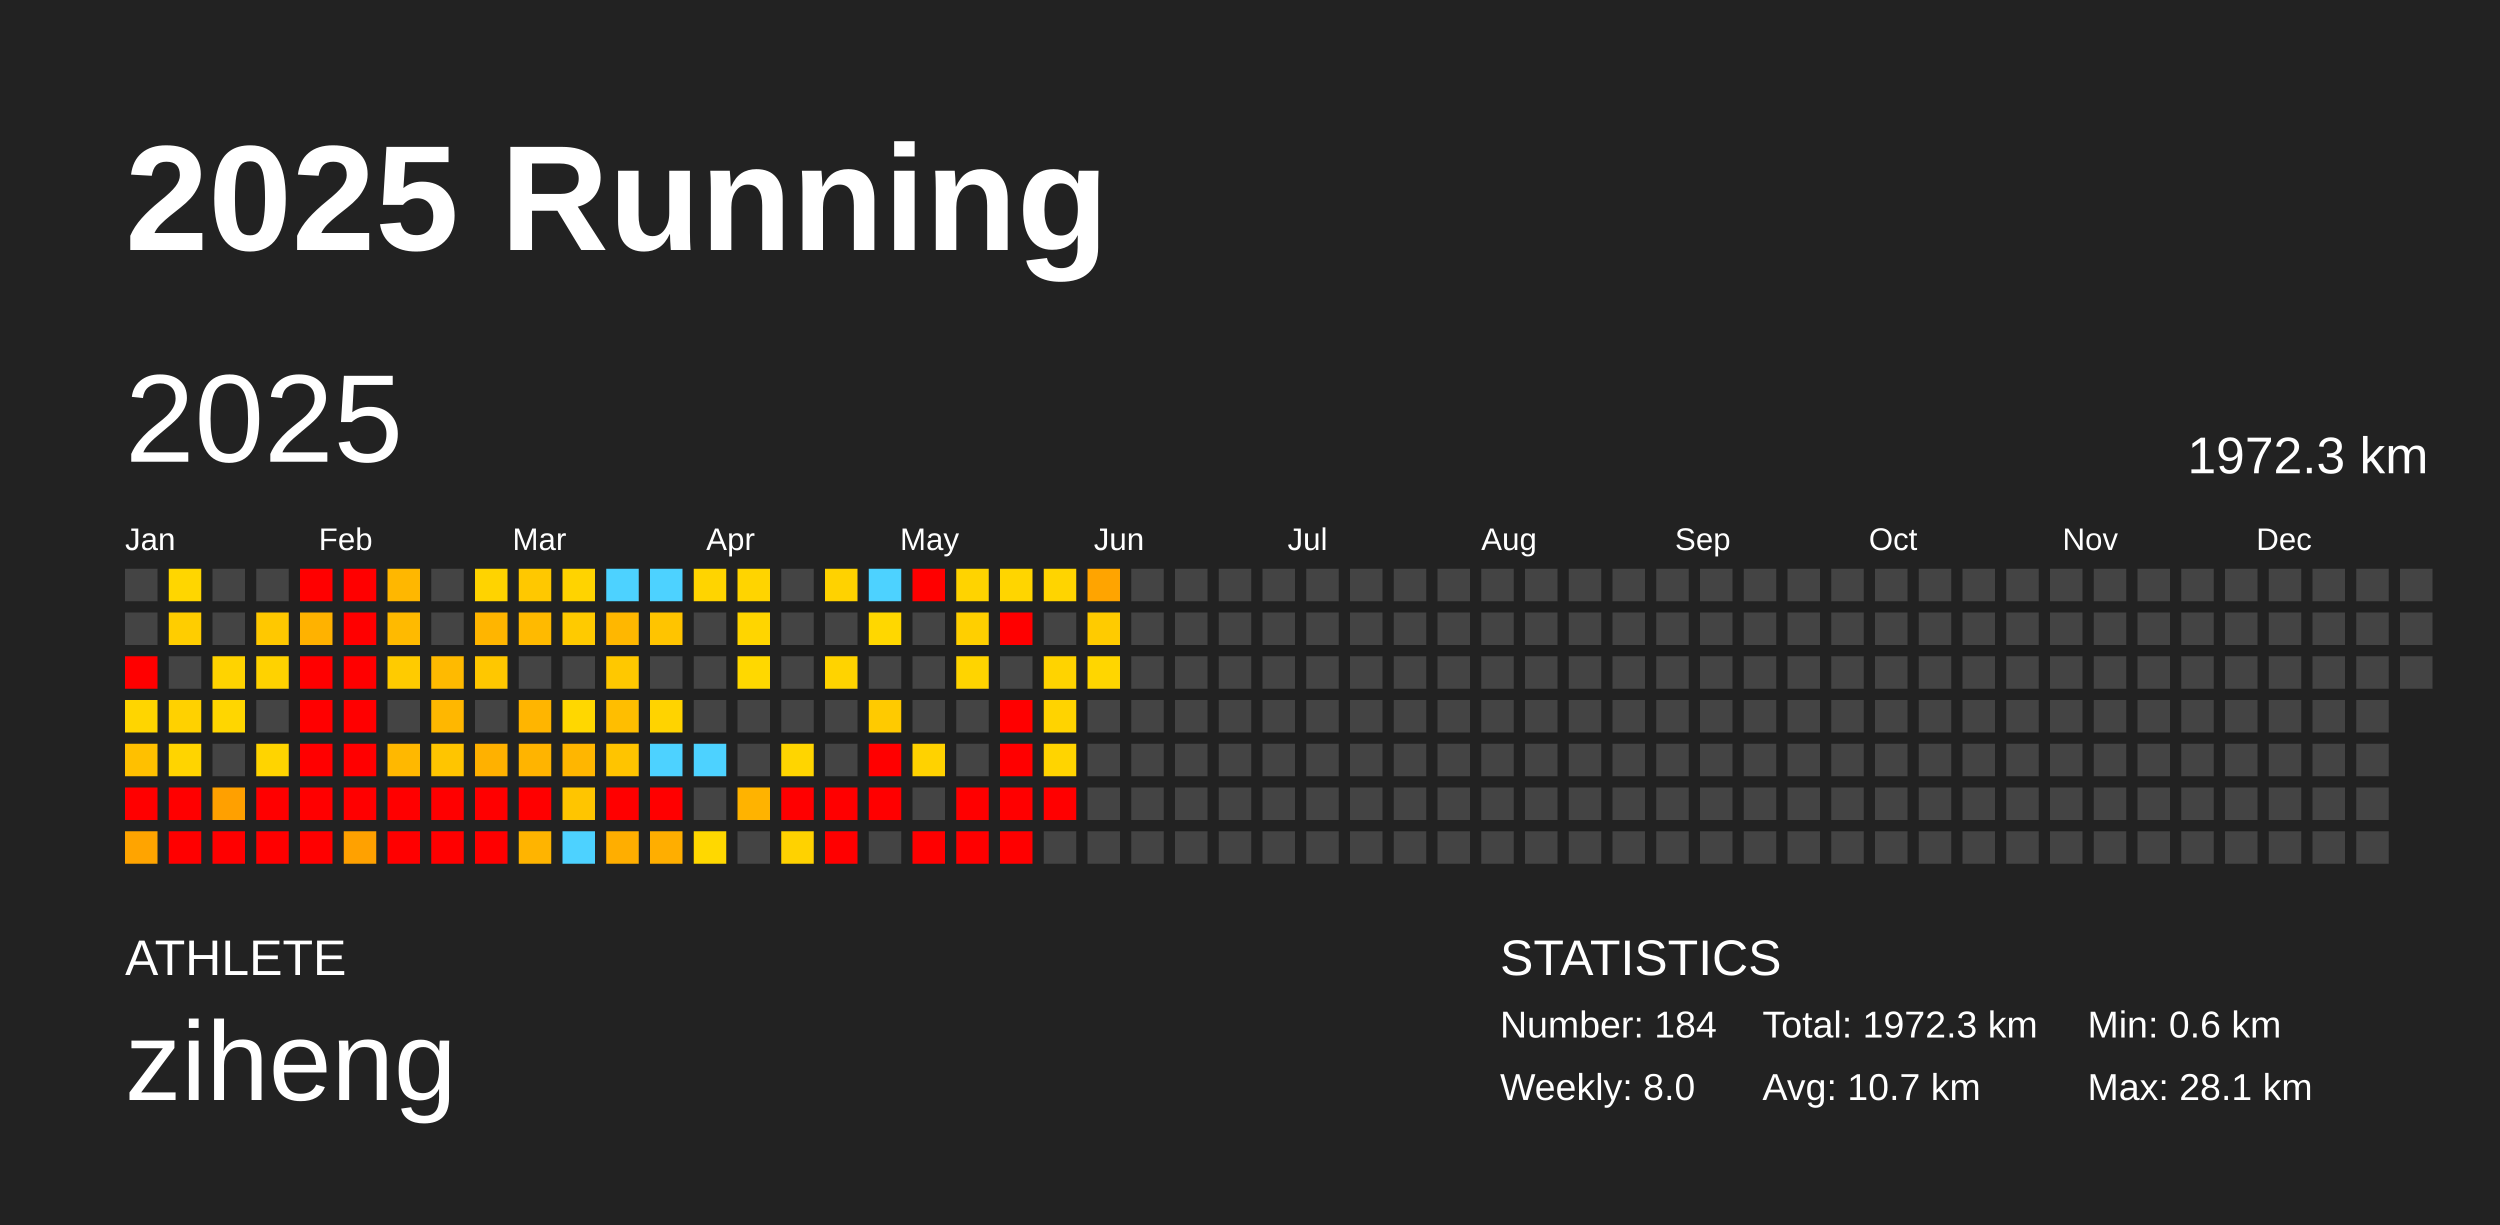
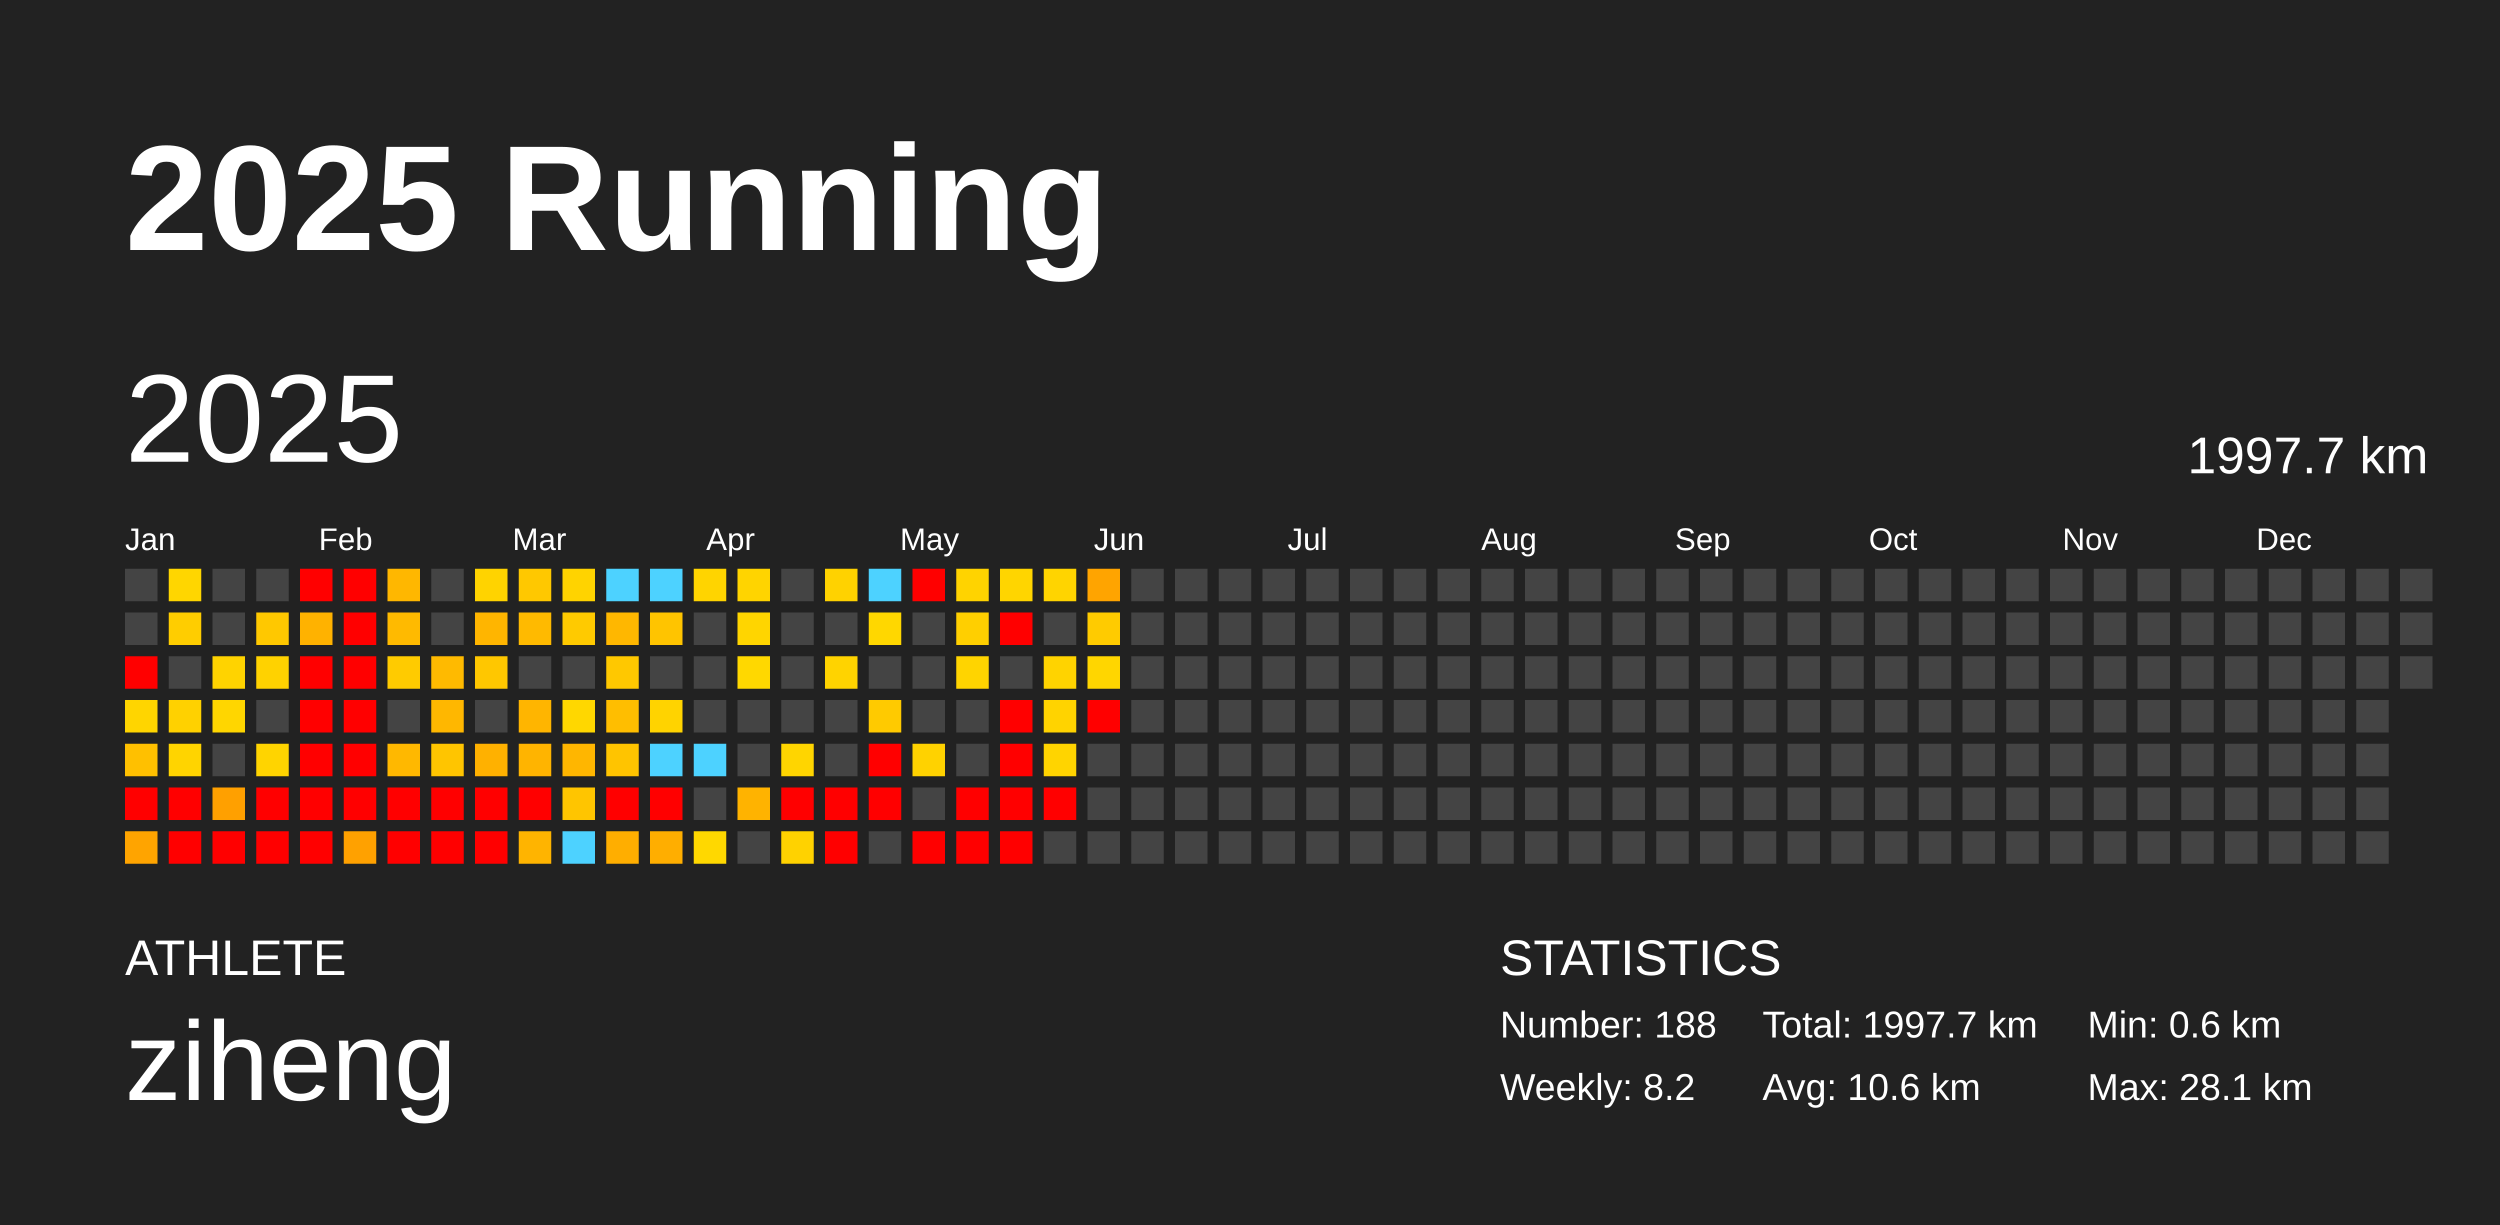
<svg xmlns="http://www.w3.org/2000/svg" baseProfile="full" height="98mm" version="1.1" viewBox="0,0,200,98" width="200mm">
  <defs />
  <rect fill="#222222" height="98" width="200" x="0" y="0" />
  <text fill="#FFFFFF" style="font-size:12px; font-family:Arial; font-weight:bold;" x="10" y="20">2025 Running</text>
  <text fill="#FFFFFF" style="font-size:4px; font-family:Arial" x="10" y="78">ATHLETE</text>
  <text fill="#FFFFFF" style="font-size:9px; font-family:Arial" x="10" y="88">ziheng</text>
  <text fill="#FFFFFF" style="font-size:4px; font-family:Arial" x="120" y="78">STATISTICS</text>
-   <text fill="#FFFFFF" style="font-size:3px; font-family:Arial" x="120" y="83">Number: 184</text>
-   <text fill="#FFFFFF" style="font-size:3px; font-family:Arial" x="120" y="88">Weekly: 8.0</text>
-   <text fill="#FFFFFF" style="font-size:3px; font-family:Arial" x="141" y="83">Total: 1972.3 km</text>
-   <text fill="#FFFFFF" style="font-size:3px; font-family:Arial" x="141" y="88">Avg: 10.7 km</text>
+   <text fill="#FFFFFF" style="font-size:3px; font-family:Arial" x="120" y="83">Number: 188</text>
+   <text fill="#FFFFFF" style="font-size:3px; font-family:Arial" x="120" y="88">Weekly: 8.2</text>
+   <text fill="#FFFFFF" style="font-size:3px; font-family:Arial" x="141" y="83">Total: 1997.7 km</text>
+   <text fill="#FFFFFF" style="font-size:3px; font-family:Arial" x="141" y="88">Avg: 10.6 km</text>
  <text fill="#FFFFFF" style="font-size:3px; font-family:Arial" x="167" y="83">Min: 0.6 km</text>
  <text fill="#FFFFFF" style="font-size:3px; font-family:Arial" x="167" y="88">Max: 28.1 km</text>
  <text dominant-baseline="hanging" fill="#FFFFFF" style="font-size:10.0px; font-family:Arial;" x="10" y="30">2025</text>
-   <text dominant-baseline="hanging" fill="#FFFFFF" style="font-size:4.125px; font-family:Arial;" x="175" y="35">1972.3 km</text>
+   <text dominant-baseline="hanging" fill="#FFFFFF" style="font-size:4.125px; font-family:Arial;" x="175" y="35">1997.7 km</text>
  <text fill="#FFFFFF" style="font-size:2.5px; font-family:Arial" x="10.0" y="44">Jan</text>
  <text fill="#FFFFFF" style="font-size:2.5px; font-family:Arial" x="25.5" y="44">Feb</text>
  <text fill="#FFFFFF" style="font-size:2.5px; font-family:Arial" x="41.0" y="44">Mar</text>
  <text fill="#FFFFFF" style="font-size:2.5px; font-family:Arial" x="56.5" y="44">Apr</text>
  <text fill="#FFFFFF" style="font-size:2.5px; font-family:Arial" x="72.0" y="44">May</text>
  <text fill="#FFFFFF" style="font-size:2.5px; font-family:Arial" x="87.5" y="44">Jun</text>
  <text fill="#FFFFFF" style="font-size:2.5px; font-family:Arial" x="103.0" y="44">Jul</text>
  <text fill="#FFFFFF" style="font-size:2.5px; font-family:Arial" x="118.5" y="44">Aug</text>
  <text fill="#FFFFFF" style="font-size:2.5px; font-family:Arial" x="134.0" y="44">Sep</text>
  <text fill="#FFFFFF" style="font-size:2.5px; font-family:Arial" x="149.5" y="44">Oct</text>
  <text fill="#FFFFFF" style="font-size:2.5px; font-family:Arial" x="165.0" y="44">Nov</text>
  <text fill="#FFFFFF" style="font-size:2.5px; font-family:Arial" x="180.5" y="44">Dec</text>
  <rect fill="#444444" height="2.6" width="2.6" x="10.0" y="45.5" />
  <rect fill="#444444" height="2.6" width="2.6" x="10.0" y="49.0" />
  <rect fill="red" height="2.6" width="2.6" x="10.0" y="52.5" />
  <rect fill="#ffd500" height="2.6" width="2.6" x="10.0" y="56.0" />
  <rect fill="#ffc000" height="2.6" width="2.6" x="10.0" y="59.5" />
  <rect fill="red" height="2.6" width="2.6" x="10.0" y="63.0" />
  <rect fill="#ffa400" height="2.6" width="2.6" x="10.0" y="66.5" />
  <rect fill="#ffd600" height="2.6" width="2.6" x="13.5" y="45.5" />
  <rect fill="#ffcd00" height="2.6" width="2.6" x="13.5" y="49.0" />
  <rect fill="#444444" height="2.6" width="2.6" x="13.5" y="52.5" />
  <rect fill="#ffd100" height="2.6" width="2.6" x="13.5" y="56.0" />
  <rect fill="#ffd400" height="2.6" width="2.6" x="13.5" y="59.5" />
  <rect fill="red" height="2.6" width="2.6" x="13.5" y="63.0" />
  <rect fill="red" height="2.6" width="2.6" x="13.5" y="66.5" />
  <rect fill="#444444" height="2.6" width="2.6" x="17.0" y="45.5" />
  <rect fill="#444444" height="2.6" width="2.6" x="17.0" y="49.0" />
  <rect fill="#ffd300" height="2.6" width="2.6" x="17.0" y="52.5" />
  <rect fill="#ffd600" height="2.6" width="2.6" x="17.0" y="56.0" />
  <rect fill="#444444" height="2.6" width="2.6" x="17.0" y="59.5" />
  <rect fill="#ffa000" height="2.6" width="2.6" x="17.0" y="63.0" />
  <rect fill="red" height="2.6" width="2.6" x="17.0" y="66.5" />
  <rect fill="#444444" height="2.6" width="2.6" x="20.5" y="45.5" />
  <rect fill="#ffc800" height="2.6" width="2.6" x="20.5" y="49.0" />
  <rect fill="#ffd200" height="2.6" width="2.6" x="20.5" y="52.5" />
  <rect fill="#444444" height="2.6" width="2.6" x="20.5" y="56.0" />
  <rect fill="#ffd400" height="2.6" width="2.6" x="20.5" y="59.5" />
  <rect fill="red" height="2.6" width="2.6" x="20.5" y="63.0" />
  <rect fill="red" height="2.6" width="2.6" x="20.5" y="66.5" />
  <rect fill="red" height="2.6" width="2.6" x="24.0" y="45.5" />
  <rect fill="#ffb200" height="2.6" width="2.6" x="24.0" y="49.0" />
  <rect fill="red" height="2.6" width="2.6" x="24.0" y="52.5" />
  <rect fill="red" height="2.6" width="2.6" x="24.0" y="56.0" />
  <rect fill="red" height="2.6" width="2.6" x="24.0" y="59.5" />
  <rect fill="red" height="2.6" width="2.6" x="24.0" y="63.0" />
  <rect fill="red" height="2.6" width="2.6" x="24.0" y="66.5" />
  <rect fill="red" height="2.6" width="2.6" x="27.5" y="45.5" />
  <rect fill="red" height="2.6" width="2.6" x="27.5" y="49.0" />
  <rect fill="red" height="2.6" width="2.6" x="27.5" y="52.5" />
  <rect fill="red" height="2.6" width="2.6" x="27.5" y="56.0" />
  <rect fill="red" height="2.6" width="2.6" x="27.5" y="59.5" />
  <rect fill="red" height="2.6" width="2.6" x="27.5" y="63.0" />
  <rect fill="#ffa100" height="2.6" width="2.6" x="27.5" y="66.5" />
  <rect fill="#ffb700" height="2.6" width="2.6" x="31.0" y="45.5" />
  <rect fill="#ffba00" height="2.6" width="2.6" x="31.0" y="49.0" />
  <rect fill="#ffcb00" height="2.6" width="2.6" x="31.0" y="52.5" />
  <rect fill="#444444" height="2.6" width="2.6" x="31.0" y="56.0" />
  <rect fill="#ffb800" height="2.6" width="2.6" x="31.0" y="59.5" />
  <rect fill="red" height="2.6" width="2.6" x="31.0" y="63.0" />
  <rect fill="red" height="2.6" width="2.6" x="31.0" y="66.5" />
  <rect fill="#444444" height="2.6" width="2.6" x="34.5" y="45.5" />
  <rect fill="#444444" height="2.6" width="2.6" x="34.5" y="49.0" />
  <rect fill="#ffba00" height="2.6" width="2.6" x="34.5" y="52.5" />
  <rect fill="#ffb700" height="2.6" width="2.6" x="34.5" y="56.0" />
  <rect fill="#ffc500" height="2.6" width="2.6" x="34.5" y="59.5" />
  <rect fill="red" height="2.6" width="2.6" x="34.5" y="63.0" />
  <rect fill="red" height="2.6" width="2.6" x="34.5" y="66.5" />
  <rect fill="#ffd300" height="2.6" width="2.6" x="38.0" y="45.5" />
  <rect fill="#ffb500" height="2.6" width="2.6" x="38.0" y="49.0" />
  <rect fill="#ffc700" height="2.6" width="2.6" x="38.0" y="52.5" />
  <rect fill="#444444" height="2.6" width="2.6" x="38.0" y="56.0" />
  <rect fill="#ffb100" height="2.6" width="2.6" x="38.0" y="59.5" />
  <rect fill="red" height="2.6" width="2.6" x="38.0" y="63.0" />
  <rect fill="red" height="2.6" width="2.6" x="38.0" y="66.5" />
  <rect fill="#ffc800" height="2.6" width="2.6" x="41.5" y="45.5" />
  <rect fill="#ffba00" height="2.6" width="2.6" x="41.5" y="49.0" />
  <rect fill="#444444" height="2.6" width="2.6" x="41.5" y="52.5" />
  <rect fill="#ffb500" height="2.6" width="2.6" x="41.5" y="56.0" />
  <rect fill="#ffb400" height="2.6" width="2.6" x="41.5" y="59.5" />
  <rect fill="red" height="2.6" width="2.6" x="41.5" y="63.0" />
  <rect fill="#ffb400" height="2.6" width="2.6" x="41.5" y="66.5" />
  <rect fill="#ffd300" height="2.6" width="2.6" x="45.0" y="45.5" />
  <rect fill="#ffca00" height="2.6" width="2.6" x="45.0" y="49.0" />
  <rect fill="#444444" height="2.6" width="2.6" x="45.0" y="52.5" />
  <rect fill="#ffd700" height="2.6" width="2.6" x="45.0" y="56.0" />
  <rect fill="#ffb600" height="2.6" width="2.6" x="45.0" y="59.5" />
  <rect fill="#ffc500" height="2.6" width="2.6" x="45.0" y="63.0" />
  <rect fill="#4dd2ff" height="2.6" width="2.6" x="45.0" y="66.5" />
  <rect fill="#4dd2ff" height="2.6" width="2.6" x="48.5" y="45.5" />
  <rect fill="#ffb700" height="2.6" width="2.6" x="48.5" y="49.0" />
  <rect fill="#ffc800" height="2.6" width="2.6" x="48.5" y="52.5" />
  <rect fill="#ffbe00" height="2.6" width="2.6" x="48.5" y="56.0" />
  <rect fill="#ffc400" height="2.6" width="2.6" x="48.5" y="59.5" />
  <rect fill="red" height="2.6" width="2.6" x="48.5" y="63.0" />
  <rect fill="#ffae00" height="2.6" width="2.6" x="48.5" y="66.5" />
  <rect fill="#4dd2ff" height="2.6" width="2.6" x="52.0" y="45.5" />
  <rect fill="#ffc400" height="2.6" width="2.6" x="52.0" y="49.0" />
  <rect fill="#444444" height="2.6" width="2.6" x="52.0" y="52.5" />
  <rect fill="#ffd300" height="2.6" width="2.6" x="52.0" y="56.0" />
  <rect fill="#4dd2ff" height="2.6" width="2.6" x="52.0" y="59.5" />
  <rect fill="red" height="2.6" width="2.6" x="52.0" y="63.0" />
  <rect fill="#ffae00" height="2.6" width="2.6" x="52.0" y="66.5" />
  <rect fill="#ffd400" height="2.6" width="2.6" x="55.5" y="45.5" />
  <rect fill="#444444" height="2.6" width="2.6" x="55.5" y="49.0" />
  <rect fill="#444444" height="2.6" width="2.6" x="55.5" y="52.5" />
  <rect fill="#444444" height="2.6" width="2.6" x="55.5" y="56.0" />
  <rect fill="#4dd2ff" height="2.6" width="2.6" x="55.5" y="59.5" />
  <rect fill="#444444" height="2.6" width="2.6" x="55.5" y="63.0" />
  <rect fill="#ffd800" height="2.6" width="2.6" x="55.5" y="66.5" />
  <rect fill="#ffd400" height="2.6" width="2.6" x="59.0" y="45.5" />
  <rect fill="#ffd500" height="2.6" width="2.6" x="59.0" y="49.0" />
  <rect fill="#ffd800" height="2.6" width="2.6" x="59.0" y="52.5" />
  <rect fill="#444444" height="2.6" width="2.6" x="59.0" y="56.0" />
  <rect fill="#444444" height="2.6" width="2.6" x="59.0" y="59.5" />
  <rect fill="#ffb300" height="2.6" width="2.6" x="59.0" y="63.0" />
  <rect fill="#444444" height="2.6" width="2.6" x="59.0" y="66.5" />
  <rect fill="#444444" height="2.6" width="2.6" x="62.5" y="45.5" />
  <rect fill="#444444" height="2.6" width="2.6" x="62.5" y="49.0" />
  <rect fill="#444444" height="2.6" width="2.6" x="62.5" y="52.5" />
  <rect fill="#444444" height="2.6" width="2.6" x="62.5" y="56.0" />
  <rect fill="#ffd500" height="2.6" width="2.6" x="62.5" y="59.5" />
  <rect fill="red" height="2.6" width="2.6" x="62.5" y="63.0" />
  <rect fill="#ffd200" height="2.6" width="2.6" x="62.5" y="66.5" />
  <rect fill="#ffd200" height="2.6" width="2.6" x="66.0" y="45.5" />
  <rect fill="#444444" height="2.6" width="2.6" x="66.0" y="49.0" />
  <rect fill="#ffd300" height="2.6" width="2.6" x="66.0" y="52.5" />
  <rect fill="#444444" height="2.6" width="2.6" x="66.0" y="56.0" />
  <rect fill="#444444" height="2.6" width="2.6" x="66.0" y="59.5" />
  <rect fill="red" height="2.6" width="2.6" x="66.0" y="63.0" />
  <rect fill="red" height="2.6" width="2.6" x="66.0" y="66.5" />
  <rect fill="#4dd2ff" height="2.6" width="2.6" x="69.5" y="45.5" />
  <rect fill="#ffd700" height="2.6" width="2.6" x="69.5" y="49.0" />
  <rect fill="#444444" height="2.6" width="2.6" x="69.5" y="52.5" />
  <rect fill="#ffca00" height="2.6" width="2.6" x="69.5" y="56.0" />
  <rect fill="red" height="2.6" width="2.6" x="69.5" y="59.5" />
  <rect fill="red" height="2.6" width="2.6" x="69.5" y="63.0" />
  <rect fill="#444444" height="2.6" width="2.6" x="69.5" y="66.5" />
  <rect fill="red" height="2.6" width="2.6" x="73.0" y="45.5" />
  <rect fill="#444444" height="2.6" width="2.6" x="73.0" y="49.0" />
  <rect fill="#444444" height="2.6" width="2.6" x="73.0" y="52.5" />
  <rect fill="#444444" height="2.6" width="2.6" x="73.0" y="56.0" />
  <rect fill="#ffd200" height="2.6" width="2.6" x="73.0" y="59.5" />
  <rect fill="#444444" height="2.6" width="2.6" x="73.0" y="63.0" />
  <rect fill="red" height="2.6" width="2.6" x="73.0" y="66.5" />
  <rect fill="#ffd300" height="2.6" width="2.6" x="76.5" y="45.5" />
  <rect fill="#ffcf00" height="2.6" width="2.6" x="76.5" y="49.0" />
  <rect fill="#ffd400" height="2.6" width="2.6" x="76.5" y="52.5" />
  <rect fill="#444444" height="2.6" width="2.6" x="76.5" y="56.0" />
  <rect fill="#444444" height="2.6" width="2.6" x="76.5" y="59.5" />
  <rect fill="red" height="2.6" width="2.6" x="76.5" y="63.0" />
  <rect fill="red" height="2.6" width="2.6" x="76.5" y="66.5" />
  <rect fill="#ffd500" height="2.6" width="2.6" x="80.0" y="45.5" />
  <rect fill="red" height="2.6" width="2.6" x="80.0" y="49.0" />
  <rect fill="#444444" height="2.6" width="2.6" x="80.0" y="52.5" />
  <rect fill="red" height="2.6" width="2.6" x="80.0" y="56.0" />
  <rect fill="red" height="2.6" width="2.6" x="80.0" y="59.5" />
  <rect fill="red" height="2.6" width="2.6" x="80.0" y="63.0" />
  <rect fill="red" height="2.6" width="2.6" x="80.0" y="66.5" />
  <rect fill="#ffd400" height="2.6" width="2.6" x="83.5" y="45.5" />
  <rect fill="#444444" height="2.6" width="2.6" x="83.5" y="49.0" />
  <rect fill="#ffd300" height="2.6" width="2.6" x="83.5" y="52.5" />
  <rect fill="#ffd300" height="2.6" width="2.6" x="83.5" y="56.0" />
  <rect fill="#ffd400" height="2.6" width="2.6" x="83.5" y="59.5" />
  <rect fill="red" height="2.6" width="2.6" x="83.5" y="63.0" />
  <rect fill="#444444" height="2.6" width="2.6" x="83.5" y="66.5" />
  <rect fill="#ffa400" height="2.6" width="2.6" x="87.0" y="45.5" />
  <rect fill="#ffcb00" height="2.6" width="2.6" x="87.0" y="49.0" />
  <rect fill="#ffd600" height="2.6" width="2.6" x="87.0" y="52.5" />
-   <rect fill="#444444" height="2.6" width="2.6" x="87.0" y="56.0" />
+   <rect fill="red" height="2.6" width="2.6" x="87.0" y="56.0" />
  <rect fill="#444444" height="2.6" width="2.6" x="87.0" y="59.5" />
  <rect fill="#444444" height="2.6" width="2.6" x="87.0" y="63.0" />
  <rect fill="#444444" height="2.6" width="2.6" x="87.0" y="66.5" />
  <rect fill="#444444" height="2.6" width="2.6" x="90.5" y="45.5" />
  <rect fill="#444444" height="2.6" width="2.6" x="90.5" y="49.0" />
  <rect fill="#444444" height="2.6" width="2.6" x="90.5" y="52.5" />
  <rect fill="#444444" height="2.6" width="2.6" x="90.5" y="56.0" />
  <rect fill="#444444" height="2.6" width="2.6" x="90.5" y="59.5" />
  <rect fill="#444444" height="2.6" width="2.6" x="90.5" y="63.0" />
  <rect fill="#444444" height="2.6" width="2.6" x="90.5" y="66.5" />
  <rect fill="#444444" height="2.6" width="2.6" x="94.0" y="45.5" />
  <rect fill="#444444" height="2.6" width="2.6" x="94.0" y="49.0" />
  <rect fill="#444444" height="2.6" width="2.6" x="94.0" y="52.5" />
  <rect fill="#444444" height="2.6" width="2.6" x="94.0" y="56.0" />
  <rect fill="#444444" height="2.6" width="2.6" x="94.0" y="59.5" />
  <rect fill="#444444" height="2.6" width="2.6" x="94.0" y="63.0" />
  <rect fill="#444444" height="2.6" width="2.6" x="94.0" y="66.5" />
  <rect fill="#444444" height="2.6" width="2.6" x="97.5" y="45.5" />
  <rect fill="#444444" height="2.6" width="2.6" x="97.5" y="49.0" />
  <rect fill="#444444" height="2.6" width="2.6" x="97.5" y="52.5" />
  <rect fill="#444444" height="2.6" width="2.6" x="97.5" y="56.0" />
  <rect fill="#444444" height="2.6" width="2.6" x="97.5" y="59.5" />
  <rect fill="#444444" height="2.6" width="2.6" x="97.5" y="63.0" />
  <rect fill="#444444" height="2.6" width="2.6" x="97.5" y="66.5" />
  <rect fill="#444444" height="2.6" width="2.6" x="101.0" y="45.5" />
  <rect fill="#444444" height="2.6" width="2.6" x="101.0" y="49.0" />
  <rect fill="#444444" height="2.6" width="2.6" x="101.0" y="52.5" />
  <rect fill="#444444" height="2.6" width="2.6" x="101.0" y="56.0" />
  <rect fill="#444444" height="2.6" width="2.6" x="101.0" y="59.5" />
  <rect fill="#444444" height="2.6" width="2.6" x="101.0" y="63.0" />
  <rect fill="#444444" height="2.6" width="2.6" x="101.0" y="66.5" />
  <rect fill="#444444" height="2.6" width="2.6" x="104.5" y="45.5" />
  <rect fill="#444444" height="2.6" width="2.6" x="104.5" y="49.0" />
  <rect fill="#444444" height="2.6" width="2.6" x="104.5" y="52.5" />
  <rect fill="#444444" height="2.6" width="2.6" x="104.5" y="56.0" />
  <rect fill="#444444" height="2.6" width="2.6" x="104.5" y="59.5" />
  <rect fill="#444444" height="2.6" width="2.6" x="104.5" y="63.0" />
  <rect fill="#444444" height="2.6" width="2.6" x="104.5" y="66.5" />
  <rect fill="#444444" height="2.6" width="2.6" x="108.0" y="45.5" />
  <rect fill="#444444" height="2.6" width="2.6" x="108.0" y="49.0" />
  <rect fill="#444444" height="2.6" width="2.6" x="108.0" y="52.5" />
  <rect fill="#444444" height="2.6" width="2.6" x="108.0" y="56.0" />
  <rect fill="#444444" height="2.6" width="2.6" x="108.0" y="59.5" />
  <rect fill="#444444" height="2.6" width="2.6" x="108.0" y="63.0" />
  <rect fill="#444444" height="2.6" width="2.6" x="108.0" y="66.5" />
  <rect fill="#444444" height="2.6" width="2.6" x="111.5" y="45.5" />
  <rect fill="#444444" height="2.6" width="2.6" x="111.5" y="49.0" />
  <rect fill="#444444" height="2.6" width="2.6" x="111.5" y="52.5" />
  <rect fill="#444444" height="2.6" width="2.6" x="111.5" y="56.0" />
  <rect fill="#444444" height="2.6" width="2.6" x="111.5" y="59.5" />
  <rect fill="#444444" height="2.6" width="2.6" x="111.5" y="63.0" />
  <rect fill="#444444" height="2.6" width="2.6" x="111.5" y="66.5" />
  <rect fill="#444444" height="2.6" width="2.6" x="115.0" y="45.5" />
  <rect fill="#444444" height="2.6" width="2.6" x="115.0" y="49.0" />
  <rect fill="#444444" height="2.6" width="2.6" x="115.0" y="52.5" />
  <rect fill="#444444" height="2.6" width="2.6" x="115.0" y="56.0" />
  <rect fill="#444444" height="2.6" width="2.6" x="115.0" y="59.5" />
  <rect fill="#444444" height="2.6" width="2.6" x="115.0" y="63.0" />
  <rect fill="#444444" height="2.6" width="2.6" x="115.0" y="66.5" />
  <rect fill="#444444" height="2.6" width="2.6" x="118.5" y="45.5" />
  <rect fill="#444444" height="2.6" width="2.6" x="118.5" y="49.0" />
  <rect fill="#444444" height="2.6" width="2.6" x="118.5" y="52.5" />
  <rect fill="#444444" height="2.6" width="2.6" x="118.5" y="56.0" />
  <rect fill="#444444" height="2.6" width="2.6" x="118.5" y="59.5" />
  <rect fill="#444444" height="2.6" width="2.6" x="118.5" y="63.0" />
  <rect fill="#444444" height="2.6" width="2.6" x="118.5" y="66.5" />
  <rect fill="#444444" height="2.6" width="2.6" x="122.0" y="45.5" />
  <rect fill="#444444" height="2.6" width="2.6" x="122.0" y="49.0" />
  <rect fill="#444444" height="2.6" width="2.6" x="122.0" y="52.5" />
  <rect fill="#444444" height="2.6" width="2.6" x="122.0" y="56.0" />
  <rect fill="#444444" height="2.6" width="2.6" x="122.0" y="59.5" />
  <rect fill="#444444" height="2.6" width="2.6" x="122.0" y="63.0" />
  <rect fill="#444444" height="2.6" width="2.6" x="122.0" y="66.5" />
  <rect fill="#444444" height="2.6" width="2.6" x="125.5" y="45.5" />
  <rect fill="#444444" height="2.6" width="2.6" x="125.5" y="49.0" />
  <rect fill="#444444" height="2.6" width="2.6" x="125.5" y="52.5" />
  <rect fill="#444444" height="2.6" width="2.6" x="125.5" y="56.0" />
  <rect fill="#444444" height="2.6" width="2.6" x="125.5" y="59.5" />
  <rect fill="#444444" height="2.6" width="2.6" x="125.5" y="63.0" />
  <rect fill="#444444" height="2.6" width="2.6" x="125.5" y="66.5" />
  <rect fill="#444444" height="2.6" width="2.6" x="129.0" y="45.5" />
  <rect fill="#444444" height="2.6" width="2.6" x="129.0" y="49.0" />
  <rect fill="#444444" height="2.6" width="2.6" x="129.0" y="52.5" />
  <rect fill="#444444" height="2.6" width="2.6" x="129.0" y="56.0" />
  <rect fill="#444444" height="2.6" width="2.6" x="129.0" y="59.5" />
  <rect fill="#444444" height="2.6" width="2.6" x="129.0" y="63.0" />
  <rect fill="#444444" height="2.6" width="2.6" x="129.0" y="66.5" />
  <rect fill="#444444" height="2.6" width="2.6" x="132.5" y="45.5" />
  <rect fill="#444444" height="2.6" width="2.6" x="132.5" y="49.0" />
  <rect fill="#444444" height="2.6" width="2.6" x="132.5" y="52.5" />
  <rect fill="#444444" height="2.6" width="2.6" x="132.5" y="56.0" />
  <rect fill="#444444" height="2.6" width="2.6" x="132.5" y="59.5" />
  <rect fill="#444444" height="2.6" width="2.6" x="132.5" y="63.0" />
  <rect fill="#444444" height="2.6" width="2.6" x="132.5" y="66.5" />
  <rect fill="#444444" height="2.6" width="2.6" x="136.0" y="45.5" />
  <rect fill="#444444" height="2.6" width="2.6" x="136.0" y="49.0" />
  <rect fill="#444444" height="2.6" width="2.6" x="136.0" y="52.5" />
  <rect fill="#444444" height="2.6" width="2.6" x="136.0" y="56.0" />
  <rect fill="#444444" height="2.6" width="2.6" x="136.0" y="59.5" />
  <rect fill="#444444" height="2.6" width="2.6" x="136.0" y="63.0" />
  <rect fill="#444444" height="2.6" width="2.6" x="136.0" y="66.5" />
  <rect fill="#444444" height="2.6" width="2.6" x="139.5" y="45.5" />
  <rect fill="#444444" height="2.6" width="2.6" x="139.5" y="49.0" />
  <rect fill="#444444" height="2.6" width="2.6" x="139.5" y="52.5" />
  <rect fill="#444444" height="2.6" width="2.6" x="139.5" y="56.0" />
  <rect fill="#444444" height="2.6" width="2.6" x="139.5" y="59.5" />
  <rect fill="#444444" height="2.6" width="2.6" x="139.5" y="63.0" />
  <rect fill="#444444" height="2.6" width="2.6" x="139.5" y="66.5" />
  <rect fill="#444444" height="2.6" width="2.6" x="143.0" y="45.5" />
  <rect fill="#444444" height="2.6" width="2.6" x="143.0" y="49.0" />
  <rect fill="#444444" height="2.6" width="2.6" x="143.0" y="52.5" />
  <rect fill="#444444" height="2.6" width="2.6" x="143.0" y="56.0" />
  <rect fill="#444444" height="2.6" width="2.6" x="143.0" y="59.5" />
  <rect fill="#444444" height="2.6" width="2.6" x="143.0" y="63.0" />
  <rect fill="#444444" height="2.6" width="2.6" x="143.0" y="66.5" />
  <rect fill="#444444" height="2.6" width="2.6" x="146.5" y="45.5" />
  <rect fill="#444444" height="2.6" width="2.6" x="146.5" y="49.0" />
  <rect fill="#444444" height="2.6" width="2.6" x="146.5" y="52.5" />
  <rect fill="#444444" height="2.6" width="2.6" x="146.5" y="56.0" />
  <rect fill="#444444" height="2.6" width="2.6" x="146.5" y="59.5" />
  <rect fill="#444444" height="2.6" width="2.6" x="146.5" y="63.0" />
  <rect fill="#444444" height="2.6" width="2.6" x="146.5" y="66.5" />
  <rect fill="#444444" height="2.6" width="2.6" x="150.0" y="45.5" />
  <rect fill="#444444" height="2.6" width="2.6" x="150.0" y="49.0" />
  <rect fill="#444444" height="2.6" width="2.6" x="150.0" y="52.5" />
  <rect fill="#444444" height="2.6" width="2.6" x="150.0" y="56.0" />
  <rect fill="#444444" height="2.6" width="2.6" x="150.0" y="59.5" />
  <rect fill="#444444" height="2.6" width="2.6" x="150.0" y="63.0" />
  <rect fill="#444444" height="2.6" width="2.6" x="150.0" y="66.5" />
  <rect fill="#444444" height="2.6" width="2.6" x="153.5" y="45.5" />
  <rect fill="#444444" height="2.6" width="2.6" x="153.5" y="49.0" />
  <rect fill="#444444" height="2.6" width="2.6" x="153.5" y="52.5" />
  <rect fill="#444444" height="2.6" width="2.6" x="153.5" y="56.0" />
  <rect fill="#444444" height="2.6" width="2.6" x="153.5" y="59.5" />
  <rect fill="#444444" height="2.6" width="2.6" x="153.5" y="63.0" />
  <rect fill="#444444" height="2.6" width="2.6" x="153.5" y="66.5" />
  <rect fill="#444444" height="2.6" width="2.6" x="157.0" y="45.5" />
  <rect fill="#444444" height="2.6" width="2.6" x="157.0" y="49.0" />
  <rect fill="#444444" height="2.6" width="2.6" x="157.0" y="52.5" />
  <rect fill="#444444" height="2.6" width="2.6" x="157.0" y="56.0" />
  <rect fill="#444444" height="2.6" width="2.6" x="157.0" y="59.5" />
  <rect fill="#444444" height="2.6" width="2.6" x="157.0" y="63.0" />
  <rect fill="#444444" height="2.6" width="2.6" x="157.0" y="66.5" />
  <rect fill="#444444" height="2.6" width="2.6" x="160.5" y="45.5" />
  <rect fill="#444444" height="2.6" width="2.6" x="160.5" y="49.0" />
  <rect fill="#444444" height="2.6" width="2.6" x="160.5" y="52.5" />
  <rect fill="#444444" height="2.6" width="2.6" x="160.5" y="56.0" />
  <rect fill="#444444" height="2.6" width="2.6" x="160.5" y="59.5" />
  <rect fill="#444444" height="2.6" width="2.6" x="160.5" y="63.0" />
  <rect fill="#444444" height="2.6" width="2.6" x="160.5" y="66.5" />
  <rect fill="#444444" height="2.6" width="2.6" x="164.0" y="45.5" />
  <rect fill="#444444" height="2.6" width="2.6" x="164.0" y="49.0" />
  <rect fill="#444444" height="2.6" width="2.6" x="164.0" y="52.5" />
  <rect fill="#444444" height="2.6" width="2.6" x="164.0" y="56.0" />
  <rect fill="#444444" height="2.6" width="2.6" x="164.0" y="59.5" />
  <rect fill="#444444" height="2.6" width="2.6" x="164.0" y="63.0" />
  <rect fill="#444444" height="2.6" width="2.6" x="164.0" y="66.5" />
  <rect fill="#444444" height="2.6" width="2.6" x="167.5" y="45.5" />
  <rect fill="#444444" height="2.6" width="2.6" x="167.5" y="49.0" />
  <rect fill="#444444" height="2.6" width="2.6" x="167.5" y="52.5" />
  <rect fill="#444444" height="2.6" width="2.6" x="167.5" y="56.0" />
  <rect fill="#444444" height="2.6" width="2.6" x="167.5" y="59.5" />
  <rect fill="#444444" height="2.6" width="2.6" x="167.5" y="63.0" />
  <rect fill="#444444" height="2.6" width="2.6" x="167.5" y="66.5" />
  <rect fill="#444444" height="2.6" width="2.6" x="171.0" y="45.5" />
  <rect fill="#444444" height="2.6" width="2.6" x="171.0" y="49.0" />
  <rect fill="#444444" height="2.6" width="2.6" x="171.0" y="52.5" />
  <rect fill="#444444" height="2.6" width="2.6" x="171.0" y="56.0" />
  <rect fill="#444444" height="2.6" width="2.6" x="171.0" y="59.5" />
  <rect fill="#444444" height="2.6" width="2.6" x="171.0" y="63.0" />
  <rect fill="#444444" height="2.6" width="2.6" x="171.0" y="66.5" />
  <rect fill="#444444" height="2.6" width="2.6" x="174.5" y="45.5" />
  <rect fill="#444444" height="2.6" width="2.6" x="174.5" y="49.0" />
  <rect fill="#444444" height="2.6" width="2.6" x="174.5" y="52.5" />
  <rect fill="#444444" height="2.6" width="2.6" x="174.5" y="56.0" />
  <rect fill="#444444" height="2.6" width="2.6" x="174.5" y="59.5" />
  <rect fill="#444444" height="2.6" width="2.6" x="174.5" y="63.0" />
  <rect fill="#444444" height="2.6" width="2.6" x="174.5" y="66.5" />
  <rect fill="#444444" height="2.6" width="2.6" x="178.0" y="45.5" />
  <rect fill="#444444" height="2.6" width="2.6" x="178.0" y="49.0" />
  <rect fill="#444444" height="2.6" width="2.6" x="178.0" y="52.5" />
  <rect fill="#444444" height="2.6" width="2.6" x="178.0" y="56.0" />
  <rect fill="#444444" height="2.6" width="2.6" x="178.0" y="59.5" />
  <rect fill="#444444" height="2.6" width="2.6" x="178.0" y="63.0" />
  <rect fill="#444444" height="2.6" width="2.6" x="178.0" y="66.5" />
  <rect fill="#444444" height="2.6" width="2.6" x="181.5" y="45.5" />
  <rect fill="#444444" height="2.6" width="2.6" x="181.5" y="49.0" />
  <rect fill="#444444" height="2.6" width="2.6" x="181.5" y="52.5" />
  <rect fill="#444444" height="2.6" width="2.6" x="181.5" y="56.0" />
  <rect fill="#444444" height="2.6" width="2.6" x="181.5" y="59.5" />
  <rect fill="#444444" height="2.6" width="2.6" x="181.5" y="63.0" />
  <rect fill="#444444" height="2.6" width="2.6" x="181.5" y="66.5" />
  <rect fill="#444444" height="2.6" width="2.6" x="185.0" y="45.5" />
  <rect fill="#444444" height="2.6" width="2.6" x="185.0" y="49.0" />
  <rect fill="#444444" height="2.6" width="2.6" x="185.0" y="52.5" />
  <rect fill="#444444" height="2.6" width="2.6" x="185.0" y="56.0" />
  <rect fill="#444444" height="2.6" width="2.6" x="185.0" y="59.5" />
  <rect fill="#444444" height="2.6" width="2.6" x="185.0" y="63.0" />
  <rect fill="#444444" height="2.6" width="2.6" x="185.0" y="66.5" />
  <rect fill="#444444" height="2.6" width="2.6" x="188.5" y="45.5" />
  <rect fill="#444444" height="2.6" width="2.6" x="188.5" y="49.0" />
  <rect fill="#444444" height="2.6" width="2.6" x="188.5" y="52.5" />
  <rect fill="#444444" height="2.6" width="2.6" x="188.5" y="56.0" />
  <rect fill="#444444" height="2.6" width="2.6" x="188.5" y="59.5" />
  <rect fill="#444444" height="2.6" width="2.6" x="188.5" y="63.0" />
  <rect fill="#444444" height="2.6" width="2.6" x="188.5" y="66.5" />
  <rect fill="#444444" height="2.6" width="2.6" x="192.0" y="45.5" />
  <rect fill="#444444" height="2.6" width="2.6" x="192.0" y="49.0" />
  <rect fill="#444444" height="2.6" width="2.6" x="192.0" y="52.5" />
</svg>
